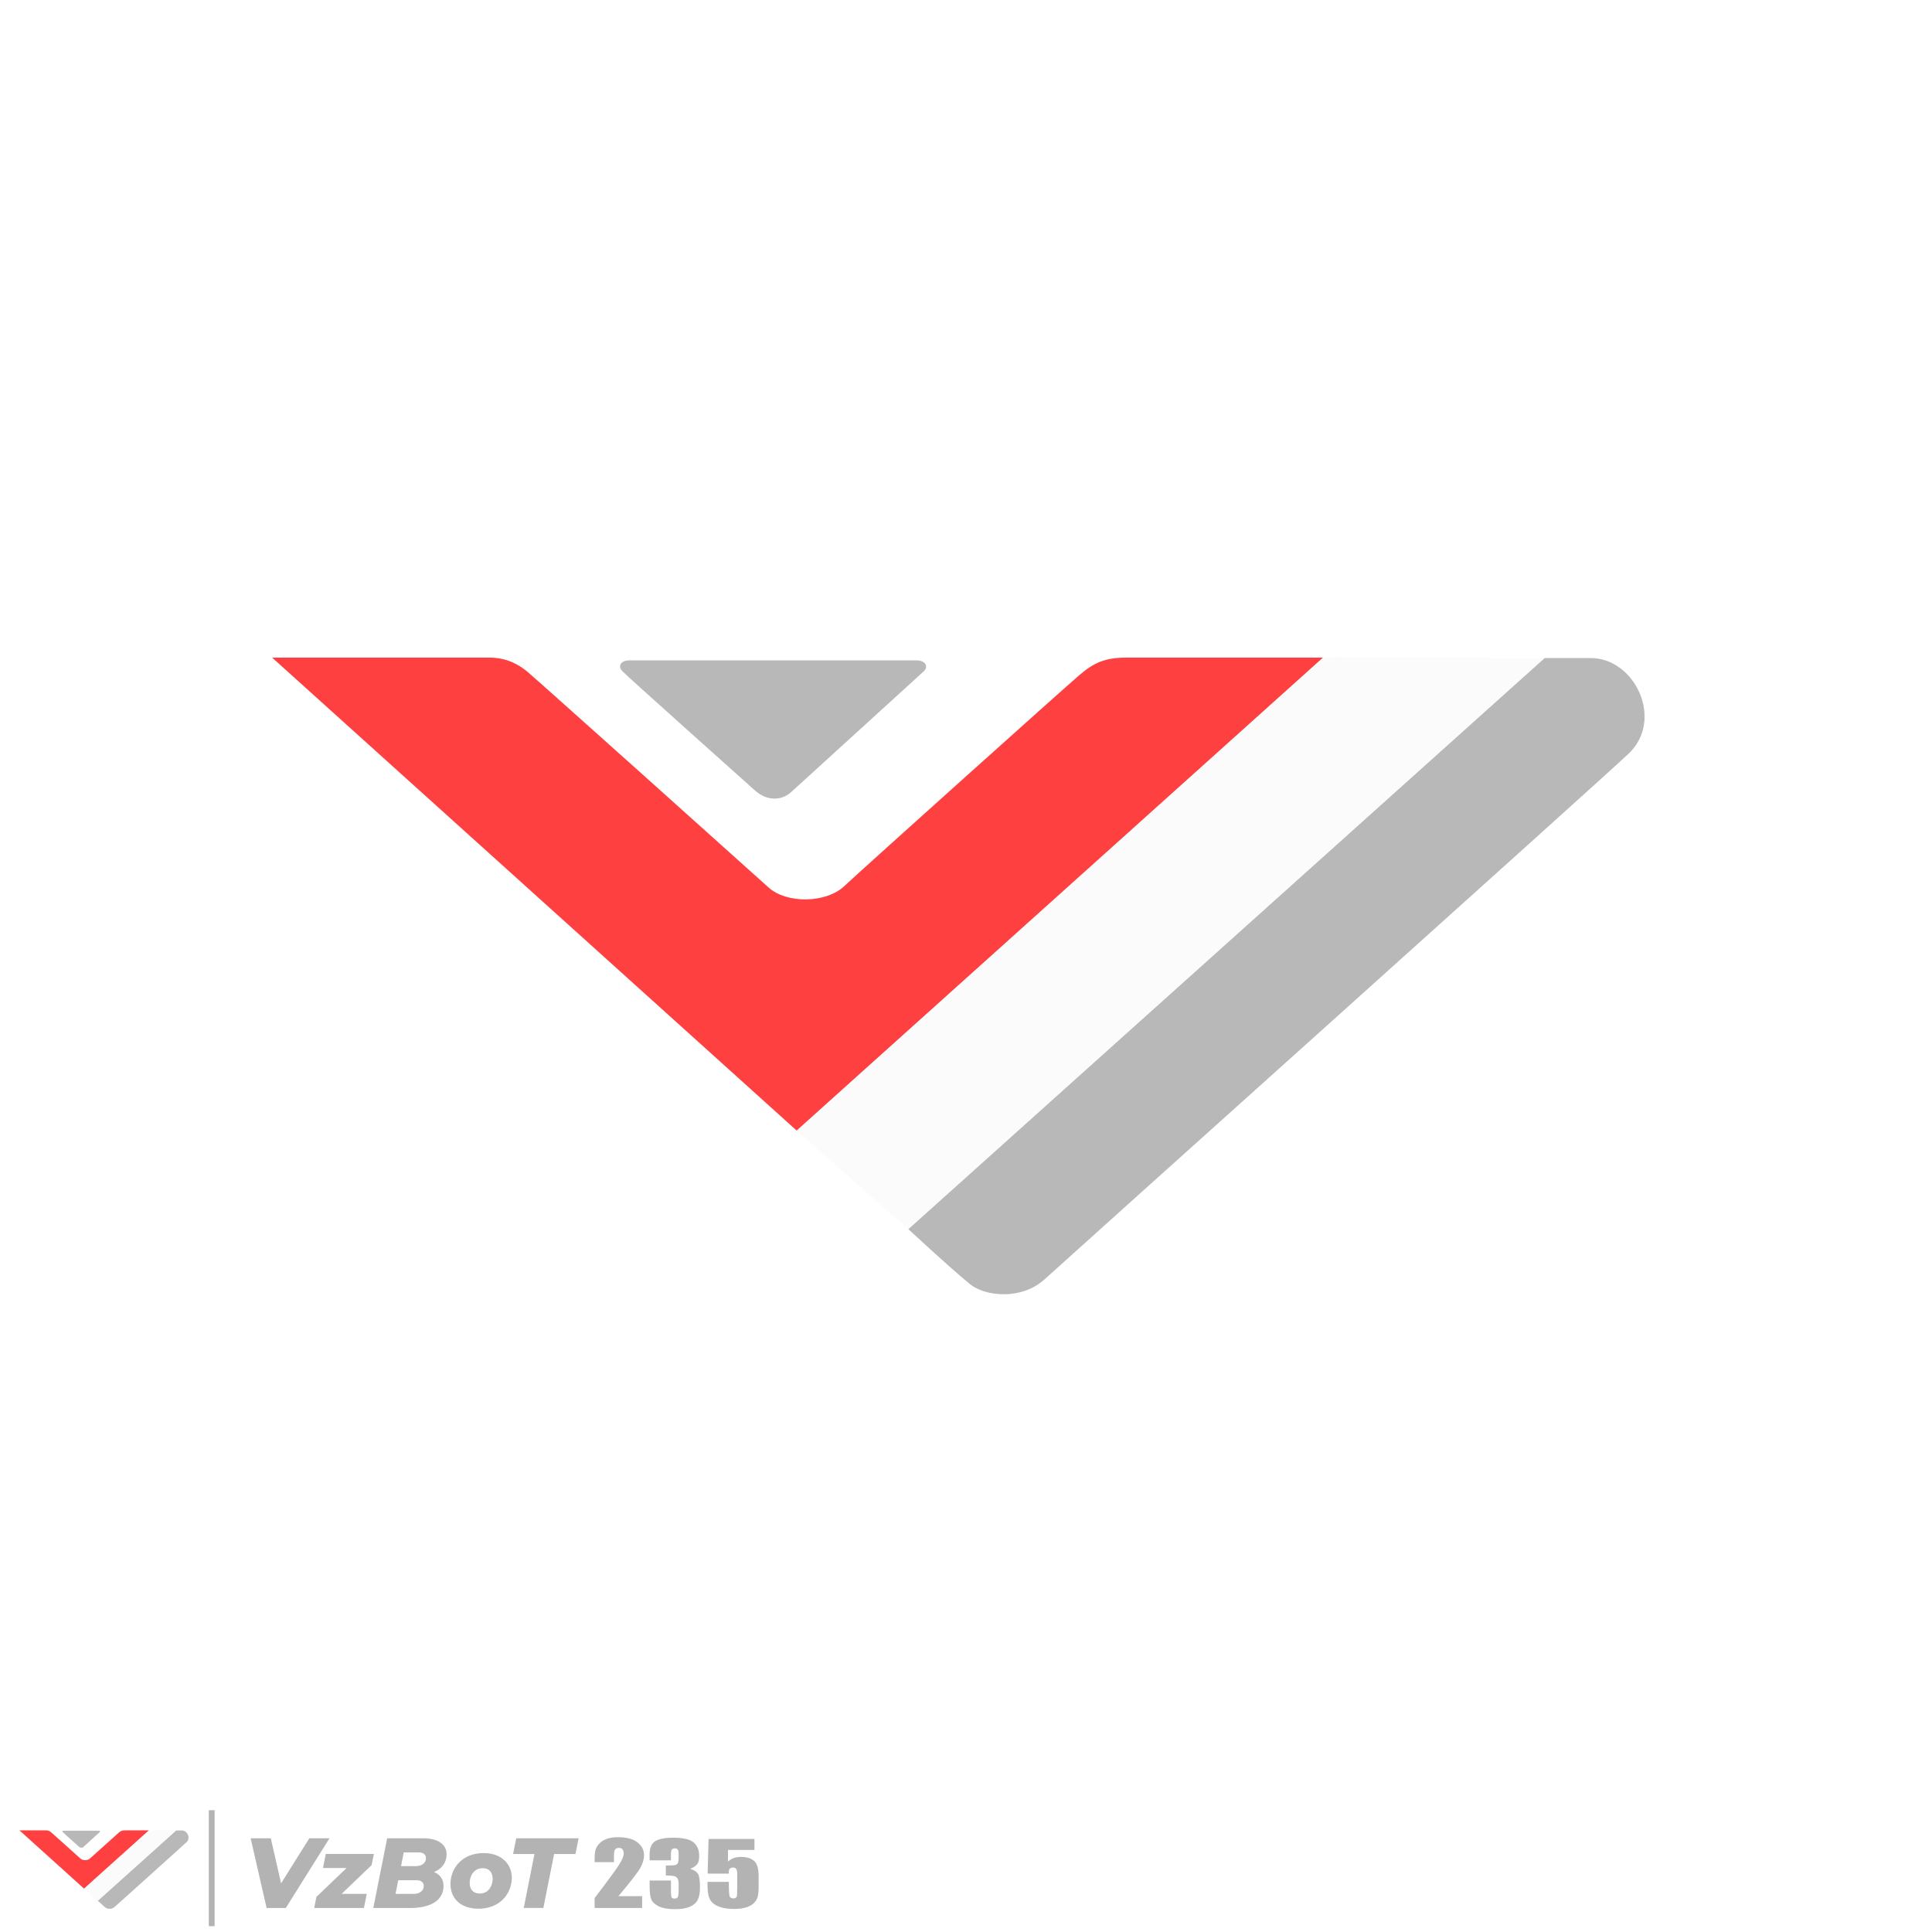
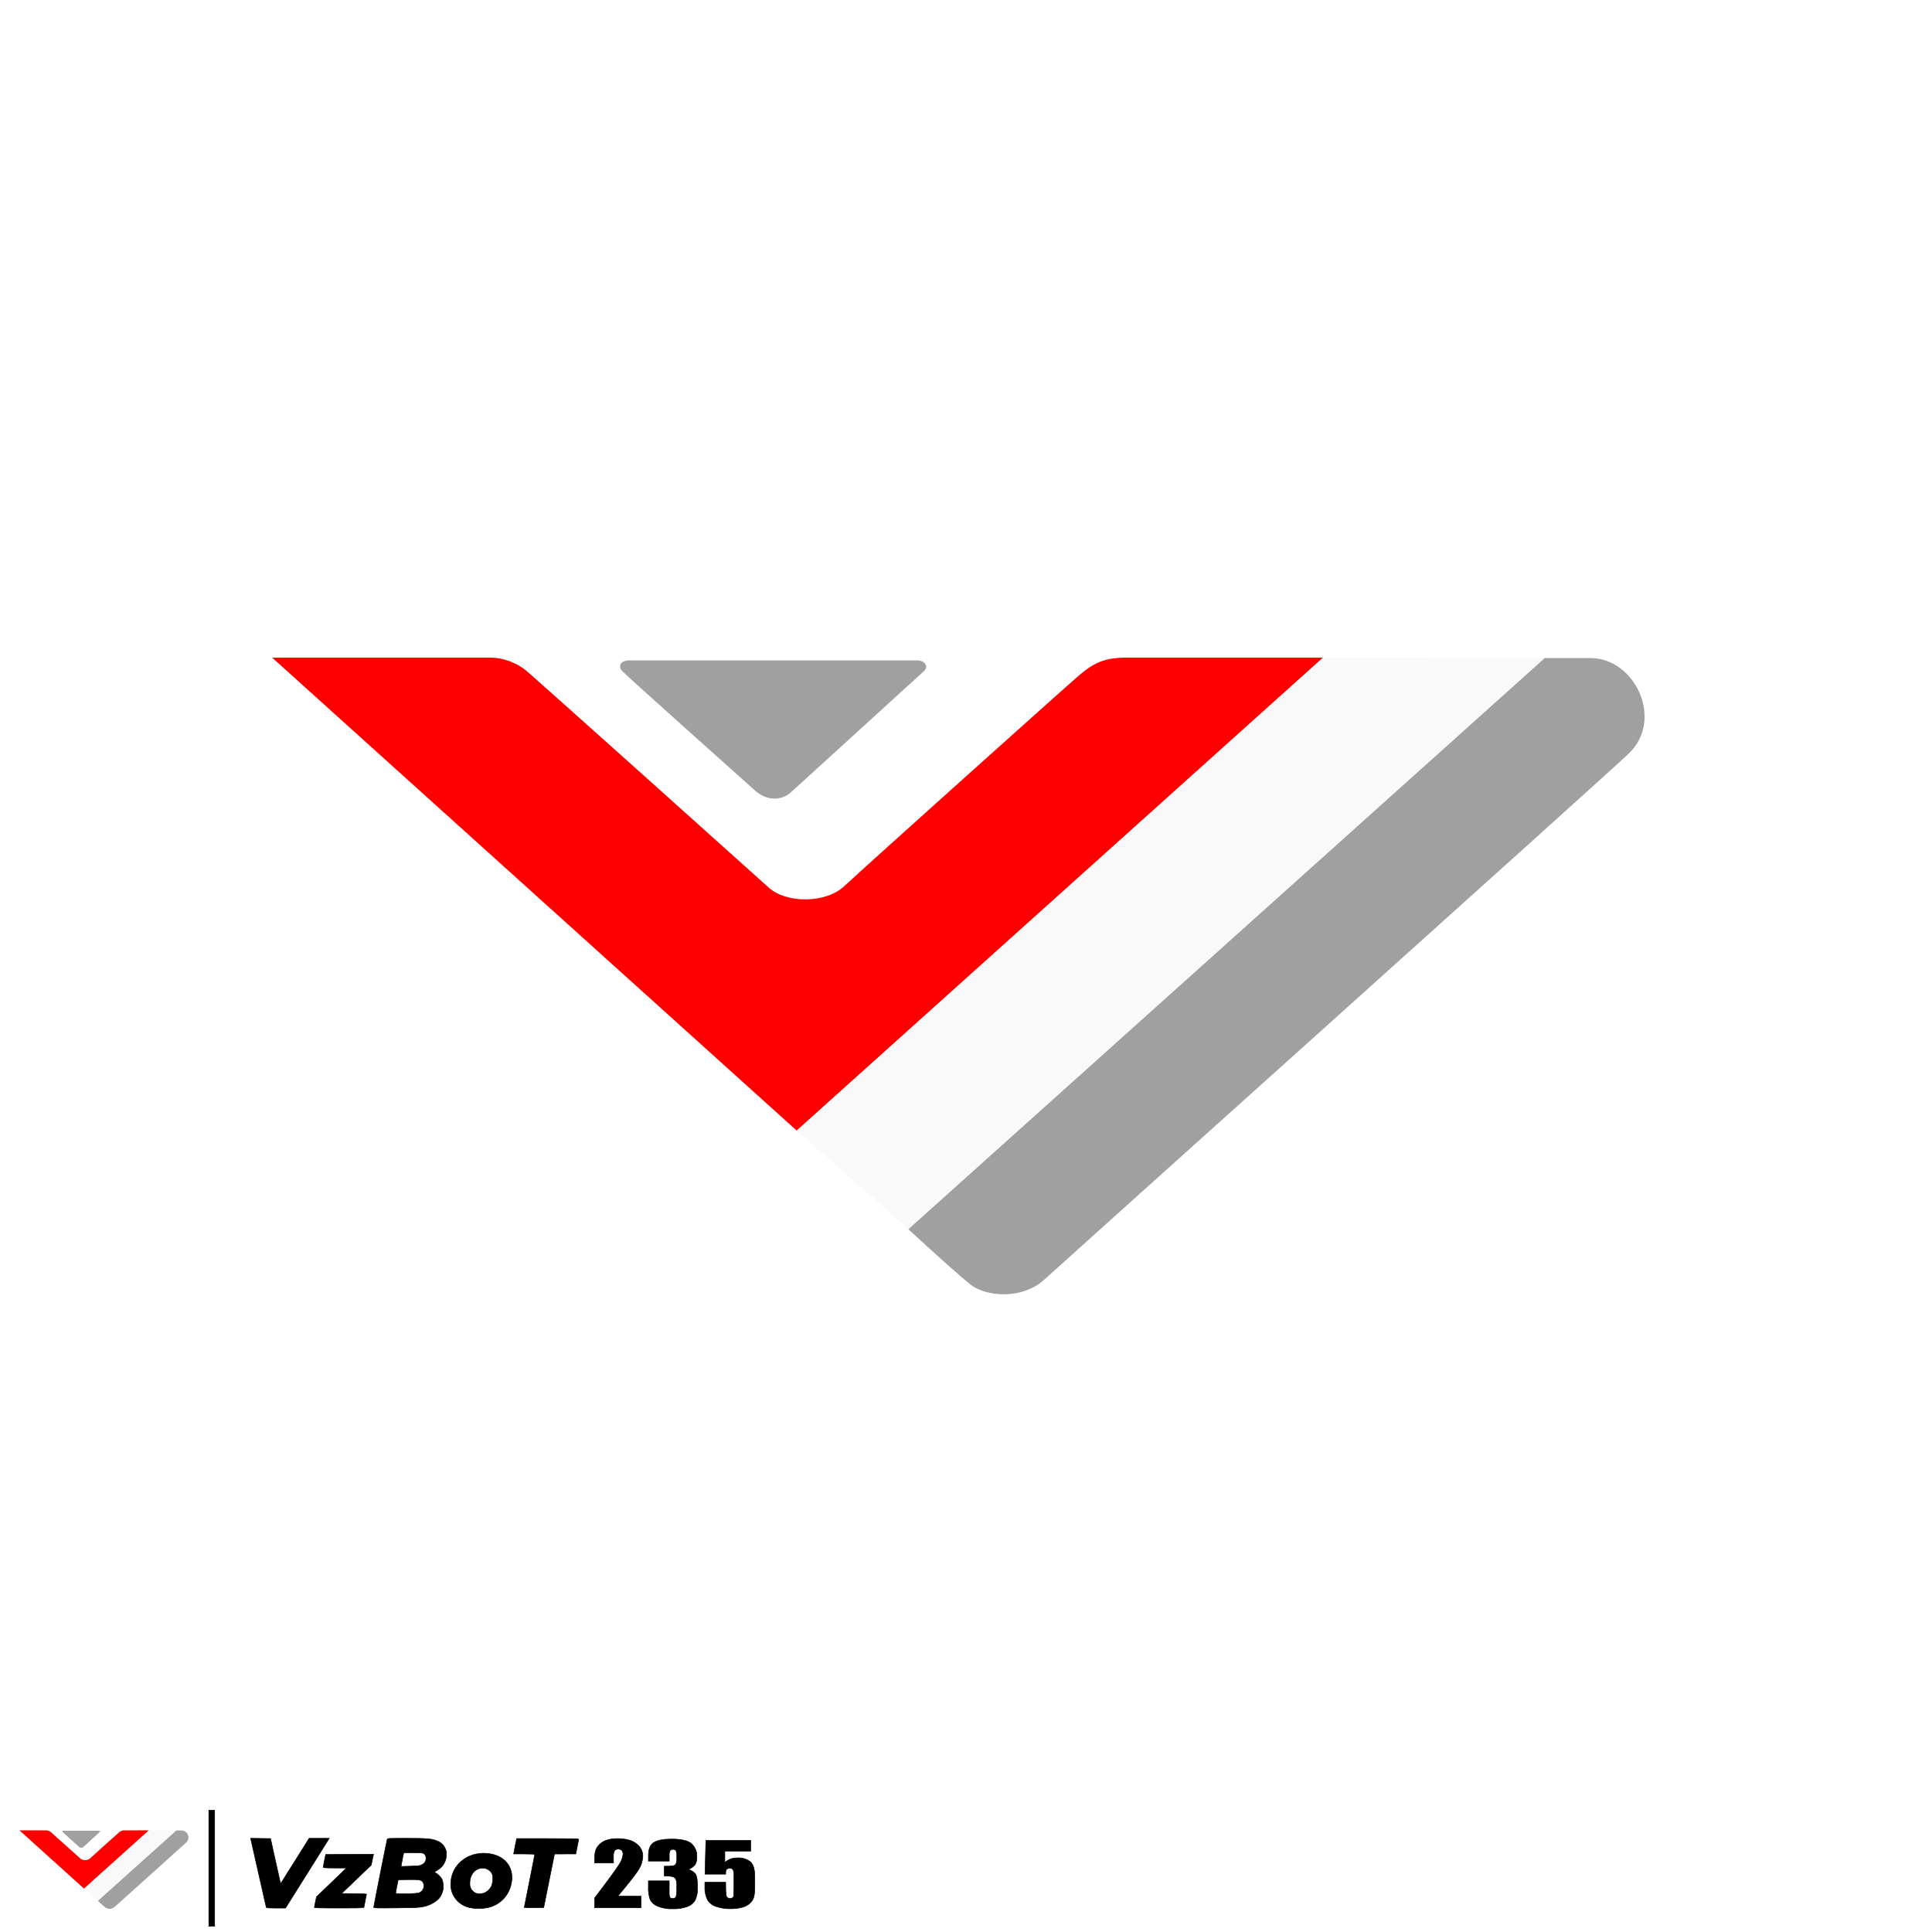
- <svg xmlns="http://www.w3.org/2000/svg" id="a" viewBox="0 0 666.14 666.14">
-   <path d="M168.71,226.74c6.4,0,10.56,2.73,13.23,4.94,2.67,2.2,76.97,68.79,83.07,74.33,6.11,5.54,19.68,5.54,26.1-.49,6.42-6.03,76.05-68.49,81.08-72.78,5.03-4.29,8.87-6,16.24-6h67.75l-181.49,163.08L93.83,226.74h74.88ZM6.71,631.1l22.28,20.09,22.35-20.09h-8.34c-.91,0-1.38.21-2,.74-.62.53-9.2,8.22-9.99,8.96-.79.74-2.46.74-3.22.06-.75-.68-9.9-8.88-10.23-9.16-.33-.27-.84-.61-1.63-.61H6.71Z" style="fill:red; fill-rule:evenodd; opacity:.75;" />
-   <path d="M216.95,227.7h99.09c3.03,0,4.27,2.14,2.39,3.83s-42.17,38.41-45.6,41.54c-3.43,3.13-8.48,3.13-12.56-.55-4.08-3.68-44.3-39.56-45.79-41.21-1.49-1.66-.45-3.6,2.47-3.6h0ZM313.17,423.8c10.75,9.89,17.87,16.24,21.37,19.04,5.25,4.21,17.77,5.46,25.64-1.75,7.87-7.21,188.8-169.45,201.28-181.16,12.47-11.71,2.23-33.04-12.96-33.04h-15.94l-219.38,196.9ZM21.88,631.22c-.36,0-.49.24-.3.44.18.2,5.14,4.62,5.64,5.08.5.45,1.13.45,1.55.07.42-.39,5.38-4.91,5.62-5.12s.08-.47-.29-.47h-12.21,0ZM33.73,655.37c1.32,1.22,2.2,2,2.63,2.35.65.52,2.19.67,3.16-.22.97-.89,23.25-20.87,24.79-22.31,1.54-1.44.27-4.07-1.6-4.07h-1.96l-27.02,24.25Z" style="fill:#a0a0a0; fill-rule:evenodd; opacity:.75;" />
-   <path d="M274.7,389.83l181.49-163.08,76.36.16-219.38,196.9-38.47-33.98ZM33.73,655.37l27.02-24.25-9.41-.02-22.35,20.09,4.74,4.18Z" style="fill:#f9f9f9; fill-rule:evenodd; opacity:.75;" />
-   <path d="M72,624.14h2v40h-2v-40ZM213.23,653.77c4.18-4.96,6.69-8.2,7.54-9.73.86-1.53,1.29-2.98,1.29-4.35,0-1.8-.76-3.29-2.28-4.46-1.51-1.18-3.75-1.77-6.71-1.77-1.51,0-2.81.19-3.89.58s-1.96.95-2.63,1.7c-.68.75-1.1,1.51-1.27,2.29-.17.77-.26,1.82-.26,3.16v.87h6.67v-2.28c0-1.05.14-1.76.41-2.11.28-.35.71-.53,1.27-.53s.98.16,1.25.49c.28.32.42.8.42,1.45,0,.85-.46,2.03-1.38,3.55-.91,1.51-3.79,5.45-8.64,11.81v3.42h16.38v-4.08h-8.16ZM238.03,644.36c1.13-.49,1.92-1.02,2.37-1.61.45-.59.67-1.55.67-2.88,0-1.96-.63-3.49-1.88-4.59-1.25-1.1-3.63-1.65-7.14-1.65-2.81,0-4.85.4-6.14,1.2-1.29.79-1.93,2.31-1.93,4.58v2.02h7.36v-1.94c0-.91.09-1.5.27-1.77.19-.28.55-.42,1.06-.42.45,0,.78.13.98.39.22.26.33.81.33,1.64v1.32c0,.77-.09,1.34-.27,1.7s-.48.59-.89.7c-.41.11-1.49.16-3.24.16v3.44c1.43.02,2.4.1,2.9.23.5.13.87.4,1.13.82.26.42.38,1.08.38,1.99v1.64c0,1.48-.09,2.4-.27,2.75s-.56.53-1.13.53c-.52,0-.86-.14-1.02-.41-.15-.28-.22-.94-.22-1.96v-3.84h-7.36v1.87c0,2.25.21,3.84.62,4.75.43.91,1.3,1.68,2.62,2.31,1.34.62,3.17.94,5.5.94,2.05,0,3.73-.27,5.05-.8,1.31-.55,2.23-1.34,2.77-2.37.53-1.04.8-2.5.8-4.39,0-2.53-.27-4.14-.82-4.82-.55-.69-1.38-1.19-2.5-1.49h0ZM244.3,634.09l-.31,11.93h7.29c0-.69.03-1.13.09-1.32.07-.19.22-.38.46-.54.23-.17.52-.25.86-.25.53,0,.92.16,1.15.48.23.32.35.93.35,1.81v4.69c-.02,1.65-.05,2.58-.07,2.79-.01.21-.13.41-.36.6-.22.19-.51.28-.87.28-.79,0-1.25-.32-1.38-.96s-.2-1.73-.2-3.26v-1.48h-7.36v1.29c0,2.2.3,3.83.91,4.88.61,1.05,1.63,1.85,3.08,2.38,1.45.53,3.12.79,5.01.79,1.69,0,3.12-.18,4.28-.53,1.18-.36,2.1-.87,2.75-1.54.66-.67,1.08-1.4,1.28-2.18.21-.79.31-2.02.31-3.7v-3.38c0-2.59-.52-4.34-1.57-5.25-1.03-.92-2.56-1.37-4.59-1.37-1.8,0-3.27.54-4.41,1.62v-4.02h9.13v-3.79h-15.8ZM177.99,633.83l-1.08,5.42h7.37l-3.7,18.6h6.77l3.7-18.6h7.37l1.08-5.42h-21.51ZM128.14,643.07l-10.36,9.93h8.67l-.97,4.86h-17.15l.76-3.81,10.4-9.97h-8.13l.97-4.86h16.58l-.77,3.86ZM113.6,633.83l-15.06,24.03h-6.62l-5.5-24.03h6.95l3.55,15.53,9.74-15.53h6.95ZM153.93,640.23c.56-4.24-2.97-6.4-7.8-6.4h-12.64l-4.78,24.03h12.94c5.75-.02,10.59-1.93,11.21-6.58.37-2.8-.78-4.8-3.2-5.82,2.33-.98,3.93-2.65,4.27-5.22ZM146.06,650.76c-.2,1.14-1.3,2.24-3.44,2.24h-6.25s.94-4.72.94-4.72h6.25c1.78,0,2.78.87,2.5,2.48ZM146.82,641.18c-.2,1.14-1.3,2.24-3.44,2.24h-5.11l.94-4.72h5.11c1.78,0,2.78.87,2.5,2.48ZM176.41,648.6c-.61,5.29-4.82,9.51-11.42,9.51-6.95,0-10.22-4.44-9.6-9.73s4.76-9.45,11.37-9.45,10.27,4.38,9.65,9.66ZM166.44,644.15c-2.58,0-4.09,1.84-4.43,4.24s.66,4.48,3.42,4.48c2.5,0,4.04-1.82,4.38-4.23s-.74-4.5-3.36-4.5Z" style="fill:#b3b3b3;" />
+ <svg xmlns="http://www.w3.org/2000/svg" id="a" width="666.14" height="666.14" viewBox="0 0 666.14 666.14">
+   <path d="M93.83,226.74l180.87,163.08,181.49-163.08h-67.75c-7.37,0-11.22,1.71-16.24,6s-74.66,66.75-81.08,72.78-20,6.03-26.1.49-80.4-72.13-83.07-74.33c-3.66-3.2-8.37-4.95-13.23-4.94h-74.89Z" style="fill:red; fill-rule:evenodd;" />
+   <path d="M216.95,227.7h99.09c3.03,0,4.27,2.14,2.39,3.83s-42.17,38.41-45.6,41.54-8.48,3.13-12.57-.55-44.3-39.55-45.79-41.21-.45-3.6,2.47-3.6h0ZM532.56,226.9h15.94c15.19,0,25.44,21.33,12.96,33.04s-193.41,173.94-201.28,181.16-20.39,5.96-25.64,1.75c-3.5-2.81-10.62-9.15-21.37-19.04l219.38-196.91Z" style="fill:#a0a0a0; fill-rule:evenodd;" />
+   <polygon points="313.17 423.8 532.56 226.9 456.19 226.74 274.7 389.83 313.17 423.8" style="fill:#f9f9f9; fill-rule:evenodd;" />
+   <path d="M6.71,631.1l22.28,20.09,22.35-20.09h-8.35c-.74-.04-1.47.22-2,.74-.62.53-9.2,8.22-9.99,8.97-.94.73-2.25.75-3.22.06-.75-.68-9.9-8.88-10.23-9.16-.45-.39-1.03-.61-1.63-.61H6.71Z" style="fill:red; fill-rule:evenodd;" />
+   <path d="M21.88,631.22h12.2c.37,0,.53.26.29.47s-5.19,4.73-5.62,5.12c-.45.4-1.13.37-1.55-.07-.5-.45-5.46-4.87-5.64-5.08s-.06-.44.3-.44h0ZM60.75,631.12h1.96c1.33.09,2.34,1.24,2.25,2.57-.04.56-.27,1.09-.65,1.5-1.54,1.44-23.82,21.42-24.79,22.31-.89.76-2.17.85-3.16.22-.43-.34-1.31-1.13-2.63-2.34l27.02-24.25Z" style="fill:#a0a0a0; fill-rule:evenodd;" />
+   <polygon points="33.73 655.37 60.75 631.12 51.35 631.1 28.99 651.19 33.73 655.37" style="fill:#f9f9f9; fill-rule:evenodd;" />
+   <path d="M72,624.14h2v40h-2v-40ZM108.4,657.65c0-.13.17-1,.36-1.94l.36-1.7,1.68-1.61c.92-.89,3.25-3.12,5.18-4.97l3.5-3.36h-4.03c-3.1,0-4.02-.07-4.02-.25,0-.13.2-1.17.43-2.32l.43-2.08,8.25-.05,8.25-.05-.4,1.88-.4,1.88-5.1,4.89-5.1,4.89,4.3.05c2.36.03,4.29.08,4.29.12s-.21,1.11-.47,2.39-.47,2.36-.47,2.39-3.83.07-8.52.07c-6.7,0-8.52-.05-8.52-.24h-.01ZM91.82,657.65c-.05-.13-.31-1.22-.57-2.41s-.77-3.46-1.13-5.02c-.68-3.01-3.44-15.23-3.61-15.96l-.1-.43,3.44.05,3.44.05,1.56,7.1c.86,3.91,1.64,7.4,1.74,7.77l.18.66.49-.76c.71-1.09,7.22-11.46,8.36-13.3l.96-1.56h6.93l-1.26,2.04c-.69,1.12-1.96,3.14-2.82,4.5-2.32,3.66-6.77,10.75-9.01,14.35l-1.98,3.17h-3.27c-2.45,0-3.3-.06-3.36-.24h0ZM128.85,657.62c0-.31,4.48-22.88,4.66-23.46.09-.31.58-.33,6.61-.33,7.04,0,8.85.15,10.48.87,1.19.4,2.18,1.24,2.76,2.34.4.68.6,1.46.55,2.25.09,2.28-1.12,4.42-3.11,5.53-1.04.67-1.07.71-.65.9.92.51,1.68,1.26,2.21,2.16.94,2.26.54,4.86-1.05,6.73-1.4,1.36-3.15,2.3-5.05,2.72-1.46.37-2.21.41-9.5.5-7.12.08-7.91.06-7.91-.21h0ZM144.09,652.75c1.4-.28,2.3-1.64,2.02-3.04-.03-.16-.08-.32-.14-.47-.54-1.08-1.2-1.22-5.26-1.16l-3.41.05-.43,2.08c-.23,1.15-.43,2.23-.43,2.41,0,.3.28.33,3.45.33,1.41.03,2.81-.04,4.21-.21h0ZM145.55,642.89c.89-.42,1.42-1.35,1.32-2.33,0-.46-.18-.91-.51-1.24-.47-.47-.5-.48-3.82-.48h-3.34l-.32,1.48c-.18.82-.38,1.87-.45,2.35l-.13.87,3.22-.1c2.93-.09,3.3-.14,4.04-.55h0ZM161.84,657.7c-1.61-.36-3.08-1.2-4.22-2.4-1.62-1.69-2.41-4.02-2.16-6.35.31-5.99,5.72-10.39,12.21-9.93,6.18.43,9.7,4.58,8.66,10.22-.66,3.84-3.39,7.01-7.1,8.22-2.41.69-4.95.77-7.39.24h0ZM166.79,652.76c1.13-.45,2.06-1.28,2.63-2.34.51-1.32.64-2.76.35-4.15-.68-1.53-2.31-2.4-3.96-2.12-2.28.34-3.82,2.42-3.82,5.15-.12,1.55.81,3,2.27,3.53.84.17,1.7.14,2.52-.07h0ZM180.75,657.74s.81-4.1,1.8-9.04,1.8-9.09,1.8-9.23c0-.19-.81-.24-3.62-.24h-3.62l.11-.71c.06-.39.3-1.58.52-2.65l.41-1.94h10.68c8.62,0,10.68.05,10.68.24,0,.14-.16,1.01-.36,1.94s-.41,2.02-.48,2.41l-.12.71h-3.68c-2.03,0-3.69.02-3.69.05s-.84,4.18-1.86,9.23l-1.85,9.19-3.35.05c-1.84.03-3.35.03-3.35,0h0ZM221.02,653.78v3.99h-16.01v-3.34c4.74-6.22,7.56-10.07,8.44-11.54.73-1.02,1.2-2.22,1.35-3.47.04-.51-.1-1.01-.41-1.41-.7-.65-1.79-.63-2.47.04-.33.64-.47,1.35-.4,2.07v2.22h-6.52v-.85c-.02-1.04.06-2.07.25-3.09.21-.84.64-1.61,1.24-2.24.71-.76,1.59-1.33,2.57-1.66,1.23-.4,2.51-.59,3.8-.56,2.89,0,5.08.58,6.55,1.73,1.41,1,2.25,2.63,2.23,4.36-.05,1.5-.48,2.96-1.26,4.25-.83,1.49-3.28,4.66-7.37,9.51h7.98ZM237.28,644.58c.95.21,1.81.72,2.44,1.46.53.67.8,2.24.8,4.72.07,1.47-.2,2.94-.78,4.29-.59,1.07-1.55,1.89-2.71,2.31-1.58.57-3.25.84-4.93.79-1.84.08-3.67-.23-5.38-.91-1.09-.43-2-1.23-2.56-2.26-.49-1.5-.7-3.07-.6-4.64v-1.83h7.19v3.76c-.05.65.02,1.3.21,1.91.15.27.49.4,1,.4.44.06.87-.14,1.1-.51.24-.87.34-1.78.27-2.69v-1.6c.05-.67-.08-1.34-.37-1.94-.24-.41-.64-.69-1.1-.8-.93-.18-1.88-.25-2.83-.23v-3.36c1.06.04,2.12-.01,3.17-.16.38-.09.7-.34.87-.69.21-.53.3-1.09.27-1.66v-1.29c.06-.55-.05-1.11-.32-1.6-.24-.27-.6-.42-.96-.39-.39-.05-.78.11-1.03.41-.23.55-.32,1.14-.27,1.73v1.9h-7.19v-1.97c0-2.21.63-3.7,1.89-4.47,1.26-.77,3.26-1.16,6-1.17,3.43,0,5.76.54,6.98,1.61,1.25,1.15,1.93,2.79,1.83,4.49.08.98-.15,1.97-.66,2.82-.63.71-1.43,1.25-2.32,1.57h0ZM258.84,634.55v3.7h-8.92v3.93c1.17-1.08,2.72-1.65,4.31-1.59,1.61-.12,3.21.36,4.49,1.34,1.02.89,1.53,2.6,1.53,5.13v3.3c.04,1.21-.06,2.43-.3,3.61-.22.81-.65,1.54-1.25,2.13-.76.71-1.68,1.23-2.69,1.5-1.36.37-2.77.55-4.18.52-1.67.03-3.32-.23-4.9-.77-1.25-.39-2.32-1.22-3.01-2.33-.69-1.49-1-3.13-.89-4.77v-1.26h7.19v1.44c-.03,1.07.04,2.13.2,3.19.13.63.58.94,1.35.94.31.02.61-.08.85-.27.2-.13.33-.35.36-.59.02-.21.05-1.12.07-2.73v-4.59c.06-.61-.06-1.22-.34-1.77-.27-.34-.69-.51-1.12-.47-.3-.01-.59.08-.84.24-.2.13-.35.31-.45.53-.08.42-.11.86-.09,1.29h-7.13l.3-11.66h15.44Z" style="stroke:#000; stroke-miterlimit:3; stroke-width:.19px;" />
</svg>
